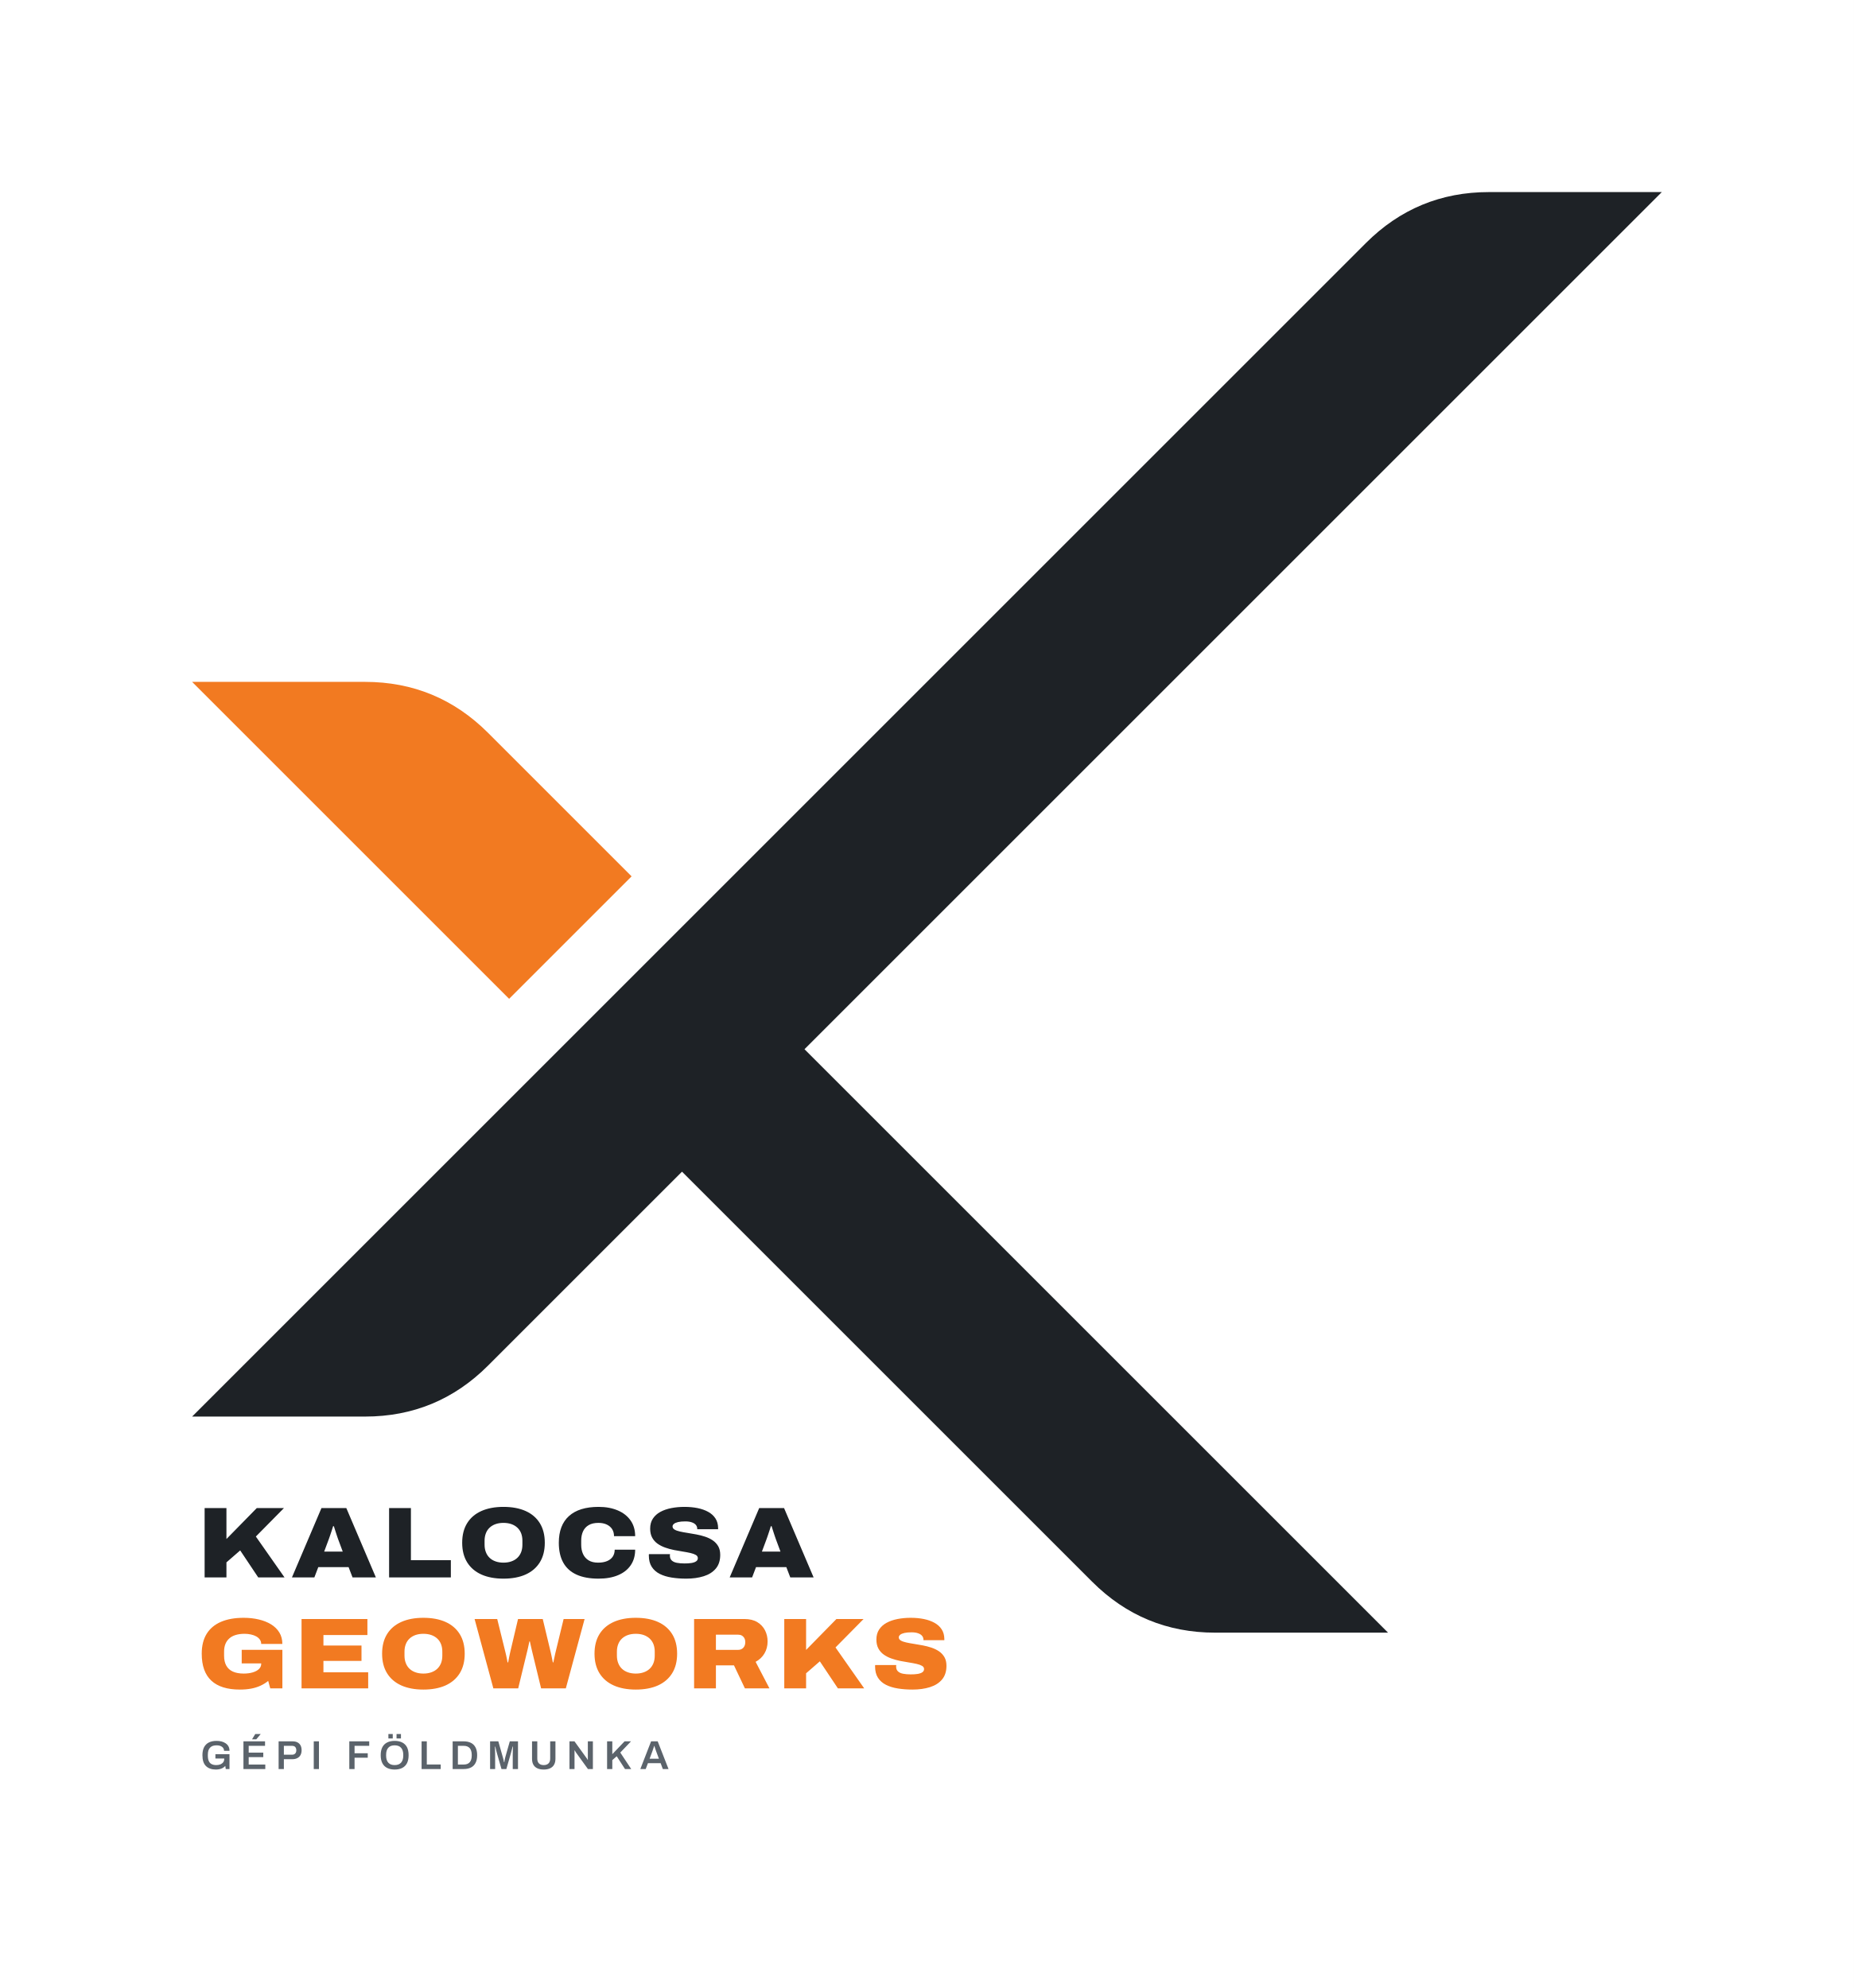
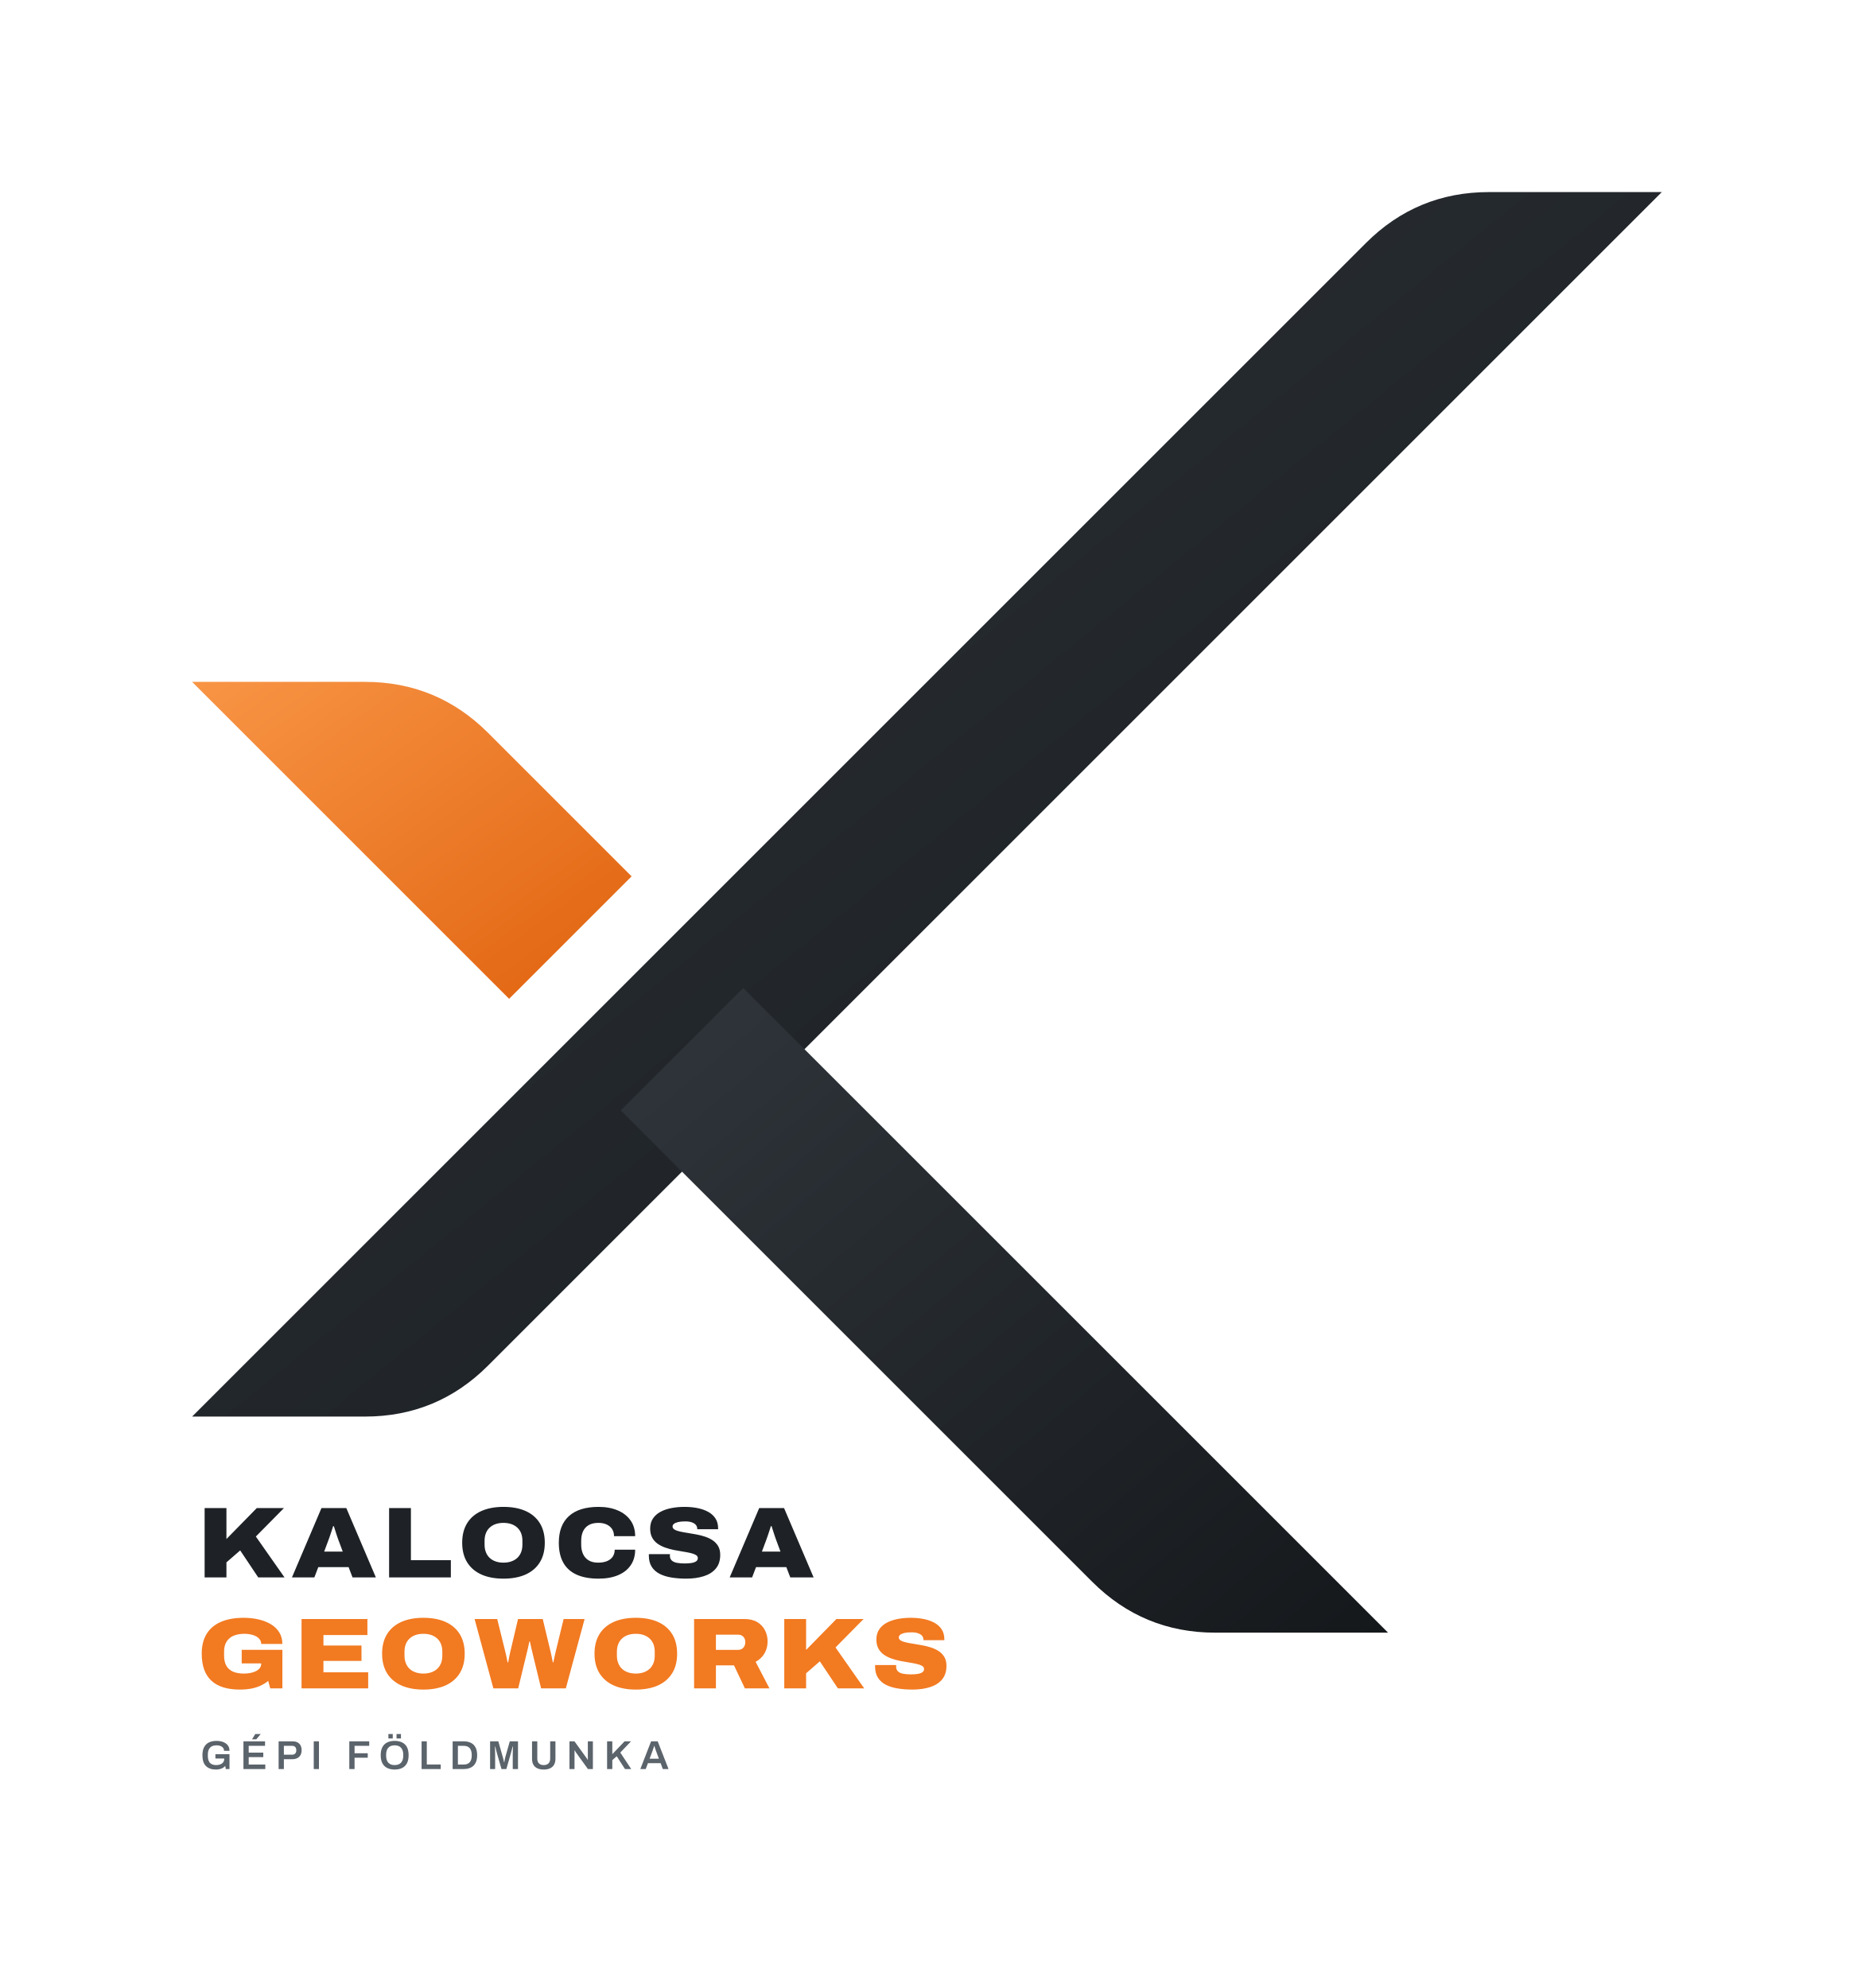
<svg xmlns="http://www.w3.org/2000/svg" viewBox="0 0 386.0 414.0" role="img" aria-label="Kalocsa GeoWorks">
+   <defs>
+     <linearGradient id="kgF27A21" x1="0" y1="0" x2="1" y2="1">
+       <stop offset="0" stop-color="#F89545" />
+       <stop offset="1" stop-color="#E0620E" />
+     </linearGradient>
+     <linearGradient id="kg1E2226" x1="0" y1="0" x2="1" y2="1">
+       <stop offset="0" stop-color="#30363C" />
+       <stop offset="1" stop-color="#15181B" />
+     </linearGradient>
+     <linearGradient id="kgF2F3F4" x1="0" y1="0" x2="1" y2="1">
+       <stop offset="0" stop-color="#FFFFFF" />
+       <stop offset="1" stop-color="#D3D8DD" />
+     </linearGradient>
+   </defs>
  <g transform="translate(40 40)">
    <rect width="386.0" height="414.0" x="-40" y="-40" fill="#FFFFFF" />
    <g transform="translate(0.00 0.00) scale(3.0)">
-       <path d="M0.00 85.00L12.00 85.00Q17.00 85.00 20.54 81.46L102.00 0.00L90.00 0.00Q85.00 0.00 81.46 3.54Z" fill="#1E2226" />
-       <path d="M29.75 63.75L38.25 55.25L83.00 100.00L71.00 100.00Q66.00 100.00 62.46 96.46Z" fill="#1E2226" />
-       <path d="M0.00 34.00L12.00 34.00Q17.00 34.00 20.54 37.54L30.50 47.50L22.00 56.00Z" fill="#F27A21" />
+       <path d="M0.00 85.00L12.00 85.00Q17.00 85.00 20.54 81.46L102.00 0.00L90.00 0.00Q85.00 0.00 81.46 3.54Z" fill="url(#kg1E2226)" />
+       <path d="M29.75 63.75L38.25 55.25L83.00 100.00L71.00 100.00Q66.00 100.00 62.46 96.46Z" fill="url(#kg1E2226)" />
+       <path d="M0.00 34.00L12.00 34.00Q17.00 34.00 20.54 37.54L30.50 47.50L22.00 56.00Z" fill="url(#kgF27A21)" />
    </g>
    <g transform="translate(1 288.5) scale(0.7)">
      <path d="M2.29 0V-20.63H8.78V-11.43L17.8 -20.63H25.88L17.53 -12.17L26.06 0H18.24L12.87 -8.04L8.78 -4.48V0ZM28.26 0 37.04 -20.63H44.44L53.23 0H46.29L45.11 -3.07H36.1L34.93 0ZM37.85 -7.69H43.37L41.98 -11.43Q41.87 -11.73 41.71 -12.21Q41.54 -12.68 41.37 -13.24Q41.19 -13.79 41.02 -14.33Q40.86 -14.86 40.73 -15.25H40.51Q40.35 -14.71 40.12 -14.01Q39.89 -13.32 39.66 -12.63Q39.43 -11.94 39.24 -11.42ZM57.16 0V-20.63H63.65V-5.14H75.53V0ZM91.17 0.36Q87.37 0.36 84.61 -0.87Q81.86 -2.11 80.38 -4.49Q78.9 -6.88 78.9 -10.31Q78.9 -13.77 80.38 -16.15Q81.86 -18.53 84.61 -19.76Q87.37 -20.99 91.17 -20.99Q95.02 -20.99 97.77 -19.76Q100.51 -18.53 101.99 -16.15Q103.47 -13.77 103.47 -10.31Q103.47 -6.88 101.99 -4.49Q100.51 -2.11 97.77 -0.87Q95.02 0.36 91.17 0.36ZM91.18 -4.4Q92.5 -4.4 93.55 -4.78Q94.6 -5.15 95.33 -5.85Q96.06 -6.55 96.44 -7.54Q96.81 -8.52 96.81 -9.72V-10.94Q96.81 -12.13 96.44 -13.12Q96.06 -14.1 95.33 -14.79Q94.6 -15.48 93.55 -15.86Q92.5 -16.23 91.18 -16.23Q89.86 -16.23 88.81 -15.86Q87.76 -15.48 87.04 -14.79Q86.31 -14.1 85.94 -13.12Q85.56 -12.13 85.56 -10.94V-9.72Q85.56 -8.52 85.94 -7.54Q86.31 -6.55 87.04 -5.85Q87.76 -5.15 88.81 -4.78Q89.86 -4.4 91.18 -4.4ZM119.45 0.36Q115.54 0.36 112.91 -0.84Q110.28 -2.04 108.96 -4.41Q107.64 -6.79 107.64 -10.32Q107.64 -15.54 110.66 -18.26Q113.68 -20.99 119.47 -20.99Q122.7 -20.99 125.15 -19.95Q127.6 -18.92 128.98 -16.96Q130.35 -15.01 130.35 -12.27H124.06Q124.06 -13.48 123.5 -14.37Q122.93 -15.25 121.89 -15.74Q120.85 -16.23 119.41 -16.23Q117.65 -16.23 116.52 -15.56Q115.38 -14.89 114.84 -13.7Q114.3 -12.51 114.3 -10.94V-9.7Q114.3 -8.16 114.85 -6.96Q115.4 -5.76 116.51 -5.08Q117.61 -4.4 119.33 -4.4Q120.91 -4.4 122.01 -4.87Q123.1 -5.33 123.68 -6.19Q124.26 -7.06 124.26 -8.25H130.35Q130.35 -5.58 129.04 -3.65Q127.73 -1.71 125.29 -0.68Q122.85 0.36 119.45 0.36ZM145.55 0.36Q143.23 0.36 141.22 0.04Q139.2 -0.28 137.68 -1.04Q136.15 -1.81 135.28 -3.15Q134.42 -4.49 134.42 -6.52Q134.42 -6.59 134.42 -6.7Q134.42 -6.81 134.45 -6.93H140.72Q140.69 -6.81 140.69 -6.7Q140.68 -6.58 140.68 -6.48Q140.68 -5.57 141.22 -5.06Q141.76 -4.54 142.75 -4.35Q143.73 -4.16 145.01 -4.16Q145.55 -4.16 146.12 -4.19Q146.68 -4.22 147.19 -4.31Q147.7 -4.41 148.11 -4.58Q148.52 -4.76 148.76 -5.04Q148.99 -5.32 148.99 -5.73Q148.99 -6.34 148.4 -6.69Q147.8 -7.04 146.79 -7.27Q145.77 -7.5 144.51 -7.7Q143.25 -7.9 141.9 -8.16Q140.55 -8.43 139.29 -8.88Q138.03 -9.32 137.01 -10.04Q136 -10.76 135.4 -11.86Q134.81 -12.96 134.81 -14.53Q134.81 -16.27 135.62 -17.5Q136.43 -18.73 137.84 -19.5Q139.26 -20.27 141.1 -20.63Q142.95 -20.99 145.01 -20.99Q147.11 -20.99 148.91 -20.63Q150.72 -20.26 152.09 -19.5Q153.46 -18.74 154.23 -17.55Q155 -16.36 155.02 -14.71V-14.34H148.81V-14.5Q148.81 -15.1 148.43 -15.59Q148.05 -16.08 147.26 -16.37Q146.47 -16.67 145.25 -16.67Q143.99 -16.67 143.14 -16.48Q142.29 -16.28 141.88 -15.94Q141.47 -15.59 141.47 -15.18Q141.47 -14.59 142.06 -14.24Q142.66 -13.88 143.67 -13.66Q144.69 -13.43 145.95 -13.24Q147.2 -13.04 148.56 -12.79Q149.91 -12.54 151.17 -12.12Q152.43 -11.7 153.45 -11.01Q154.46 -10.31 155.06 -9.27Q155.65 -8.23 155.65 -6.71Q155.65 -4.2 154.34 -2.64Q153.02 -1.07 150.74 -0.36Q148.46 0.36 145.55 0.36ZM158.46 0 167.24 -20.63H174.64L183.43 0H176.49L175.31 -3.07H166.3L165.13 0ZM168.05 -7.69H173.57L172.18 -11.43Q172.07 -11.73 171.91 -12.21Q171.74 -12.68 171.57 -13.24Q171.39 -13.79 171.22 -14.33Q171.06 -14.86 170.93 -15.25H170.71Q170.55 -14.71 170.32 -14.01Q170.09 -13.32 169.86 -12.63Q169.63 -11.94 169.44 -11.42Z" fill="#1E2226" />
      <path transform="translate(0 33)" d="M12.78 0.36Q7.13 0.36 4.28 -2.3Q1.43 -4.96 1.43 -10.31Q1.43 -13.86 2.9 -16.23Q4.37 -18.6 7.17 -19.8Q9.96 -20.99 13.91 -20.99Q16.29 -20.99 18.37 -20.5Q20.45 -20.02 22.04 -19.05Q23.63 -18.08 24.52 -16.62Q25.41 -15.16 25.41 -13.22H19.12Q19.12 -13.94 18.73 -14.5Q18.33 -15.07 17.64 -15.46Q16.95 -15.84 16.06 -16.03Q15.17 -16.23 14.18 -16.23Q12.68 -16.23 11.54 -15.88Q10.39 -15.54 9.63 -14.85Q8.86 -14.17 8.47 -13.19Q8.08 -12.21 8.08 -10.93V-9.7Q8.08 -7.94 8.74 -6.76Q9.39 -5.58 10.69 -4.99Q12 -4.4 13.92 -4.4Q15.38 -4.4 16.56 -4.74Q17.74 -5.08 18.43 -5.73Q19.12 -6.39 19.12 -7.28V-7.42H13.32V-11.47H25.42V0H21.81L21.2 -2.21Q20.15 -1.36 18.88 -0.78Q17.61 -0.2 16.1 0.08Q14.59 0.36 12.78 0.36ZM31.12 0V-20.63H50.71V-15.86H37.63V-12.74H48.95V-8.17H37.63V-4.77H50.94V0ZM67.35 0.36Q63.55 0.36 60.79 -0.87Q58.04 -2.11 56.56 -4.49Q55.08 -6.88 55.08 -10.31Q55.08 -13.77 56.56 -16.15Q58.04 -18.53 60.79 -19.76Q63.55 -20.99 67.35 -20.99Q71.2 -20.99 73.95 -19.76Q76.69 -18.53 78.17 -16.15Q79.65 -13.77 79.65 -10.31Q79.65 -6.88 78.17 -4.49Q76.69 -2.11 73.95 -0.87Q71.2 0.36 67.35 0.36ZM67.36 -4.4Q68.68 -4.4 69.73 -4.78Q70.78 -5.15 71.51 -5.85Q72.24 -6.55 72.62 -7.54Q72.99 -8.52 72.99 -9.72V-10.94Q72.99 -12.13 72.62 -13.12Q72.24 -14.1 71.51 -14.79Q70.78 -15.48 69.73 -15.86Q68.68 -16.23 67.36 -16.23Q66.04 -16.23 64.99 -15.86Q63.94 -15.48 63.22 -14.79Q62.49 -14.1 62.12 -13.12Q61.74 -12.13 61.74 -10.94V-9.72Q61.74 -8.52 62.12 -7.54Q62.49 -6.55 63.22 -5.85Q63.94 -5.15 64.99 -4.78Q66.04 -4.4 67.36 -4.4ZM88.17 0 82.59 -20.63H89.32L91.73 -10.87Q91.85 -10.43 91.97 -9.86Q92.09 -9.28 92.21 -8.71Q92.33 -8.14 92.4 -7.72H92.57Q92.63 -8.03 92.71 -8.45Q92.79 -8.86 92.87 -9.29Q92.95 -9.72 93.05 -10.14Q93.14 -10.56 93.21 -10.87L95.51 -20.63H102.86L105.2 -10.87Q105.3 -10.48 105.42 -9.91Q105.54 -9.35 105.65 -8.76Q105.77 -8.17 105.86 -7.72H106.02Q106.08 -8.05 106.17 -8.46Q106.26 -8.87 106.35 -9.3Q106.43 -9.73 106.53 -10.14Q106.62 -10.54 106.7 -10.87L109.07 -20.63H115.31L109.73 0H102.37L99.67 -11.13Q99.57 -11.57 99.45 -12.09Q99.32 -12.62 99.22 -13.11Q99.11 -13.61 99.04 -13.95H98.88Q98.8 -13.57 98.69 -13.05Q98.58 -12.53 98.47 -12.03Q98.35 -11.52 98.26 -11.13L95.56 0ZM130.53 0.36Q126.73 0.36 123.97 -0.87Q121.22 -2.11 119.74 -4.49Q118.26 -6.88 118.26 -10.31Q118.26 -13.77 119.74 -16.15Q121.22 -18.53 123.97 -19.76Q126.73 -20.99 130.53 -20.99Q134.38 -20.99 137.13 -19.76Q139.87 -18.53 141.35 -16.15Q142.83 -13.77 142.83 -10.31Q142.83 -6.88 141.35 -4.49Q139.87 -2.11 137.13 -0.87Q134.38 0.36 130.53 0.36ZM130.54 -4.4Q131.86 -4.4 132.91 -4.78Q133.96 -5.15 134.69 -5.85Q135.42 -6.55 135.8 -7.54Q136.17 -8.52 136.17 -9.72V-10.94Q136.17 -12.13 135.8 -13.12Q135.42 -14.1 134.69 -14.79Q133.96 -15.48 132.91 -15.86Q131.86 -16.23 130.54 -16.23Q129.22 -16.23 128.17 -15.86Q127.12 -15.48 126.4 -14.79Q125.67 -14.1 125.3 -13.12Q124.92 -12.13 124.92 -10.94V-9.72Q124.92 -8.52 125.3 -7.54Q125.67 -6.55 126.4 -5.85Q127.12 -5.15 128.17 -4.78Q129.22 -4.4 130.54 -4.4ZM147.88 0V-20.63H162.85Q165.14 -20.63 166.67 -19.71Q168.2 -18.78 168.97 -17.27Q169.74 -15.76 169.74 -13.97Q169.74 -11.97 168.81 -10.39Q167.89 -8.82 166.18 -7.89L170.29 0H162.99L159.74 -6.85H154.37V0ZM154.37 -11.45H160.98Q161.91 -11.45 162.51 -12.07Q163.1 -12.7 163.1 -13.75Q163.1 -14.44 162.83 -14.93Q162.56 -15.42 162.09 -15.7Q161.62 -15.97 160.98 -15.97H154.37ZM174.7 0V-20.63H181.19V-11.43L190.21 -20.63H198.29L189.94 -12.17L198.47 0H190.65L185.28 -8.04L181.19 -4.48V0ZM212.84 0.36Q210.52 0.36 208.51 0.04Q206.49 -0.28 204.97 -1.04Q203.44 -1.81 202.57 -3.15Q201.71 -4.49 201.71 -6.52Q201.71 -6.59 201.71 -6.7Q201.71 -6.81 201.74 -6.93H208.01Q207.98 -6.81 207.98 -6.7Q207.97 -6.58 207.97 -6.48Q207.97 -5.57 208.51 -5.06Q209.05 -4.54 210.04 -4.35Q211.02 -4.16 212.3 -4.16Q212.84 -4.16 213.41 -4.19Q213.97 -4.22 214.48 -4.31Q214.99 -4.41 215.4 -4.58Q215.81 -4.76 216.05 -5.04Q216.28 -5.32 216.28 -5.73Q216.28 -6.34 215.69 -6.69Q215.09 -7.04 214.08 -7.27Q213.06 -7.5 211.8 -7.7Q210.54 -7.9 209.19 -8.16Q207.84 -8.43 206.58 -8.88Q205.32 -9.32 204.3 -10.04Q203.29 -10.76 202.69 -11.86Q202.1 -12.96 202.1 -14.53Q202.1 -16.27 202.91 -17.5Q203.72 -18.73 205.13 -19.5Q206.55 -20.27 208.39 -20.63Q210.24 -20.99 212.3 -20.99Q214.4 -20.99 216.2 -20.63Q218.01 -20.26 219.38 -19.5Q220.75 -18.74 221.52 -17.55Q222.29 -16.36 222.31 -14.71V-14.34H216.1V-14.5Q216.1 -15.1 215.72 -15.59Q215.34 -16.08 214.55 -16.37Q213.76 -16.67 212.54 -16.67Q211.28 -16.67 210.43 -16.48Q209.58 -16.28 209.17 -15.94Q208.76 -15.59 208.76 -15.18Q208.76 -14.59 209.35 -14.24Q209.95 -13.88 210.96 -13.66Q211.98 -13.43 213.24 -13.24Q214.49 -13.04 215.85 -12.79Q217.2 -12.54 218.46 -12.12Q219.72 -11.7 220.74 -11.01Q221.75 -10.31 222.35 -9.27Q222.94 -8.23 222.94 -6.71Q222.94 -4.2 221.63 -2.64Q220.31 -1.07 218.03 -0.36Q215.75 0.36 212.84 0.36Z" fill="#F27A21" />
      <path transform="translate(1 57.0) scale(1.25)" d="M3.72 0.12Q2.2 0.12 1.35 -0.71Q0.51 -1.53 0.51 -3.29Q0.51 -4.45 0.91 -5.21Q1.31 -5.96 2.06 -6.33Q2.81 -6.7 3.87 -6.7Q4.5 -6.7 5.06 -6.56Q5.62 -6.41 6.04 -6.12Q6.47 -5.83 6.71 -5.39Q6.95 -4.94 6.95 -4.34H5.66Q5.66 -4.66 5.52 -4.9Q5.39 -5.15 5.14 -5.31Q4.9 -5.48 4.58 -5.56Q4.26 -5.64 3.91 -5.64Q3.38 -5.64 2.98 -5.51Q2.58 -5.37 2.32 -5.08Q2.05 -4.8 1.92 -4.38Q1.8 -3.96 1.8 -3.39V-3.19Q1.8 -2.41 2.02 -1.91Q2.24 -1.41 2.68 -1.18Q3.13 -0.94 3.79 -0.94Q4.36 -0.94 4.79 -1.11Q5.21 -1.29 5.46 -1.62Q5.7 -1.95 5.7 -2.43V-2.5H3.6V-3.53H6.95V0H6.06L5.95 -0.73Q5.66 -0.44 5.34 -0.25Q5.01 -0.07 4.62 0.02Q4.22 0.12 3.72 0.12ZM10.27 0V-6.59H15.41V-5.52H11.52V-3.9H14.99V-2.83H11.52V-1.07H15.47V0ZM12.31 -7.07 13.08 -8.33H14.35L14.36 -8.3L13.32 -7.07ZM18.64 0V-6.59H21.95Q22.68 -6.59 23.15 -6.33Q23.63 -6.07 23.87 -5.6Q24.11 -5.13 24.11 -4.47Q24.11 -3.83 23.86 -3.35Q23.61 -2.87 23.11 -2.61Q22.62 -2.34 21.88 -2.34H19.89V0ZM19.89 -3.41H21.84Q22.32 -3.41 22.58 -3.69Q22.85 -3.97 22.85 -4.47Q22.85 -4.81 22.73 -5.04Q22.62 -5.27 22.4 -5.4Q22.18 -5.52 21.84 -5.52H19.89ZM27 0V-6.59H28.24V0ZM35.46 0V-6.59H40.2V-5.52H36.71V-3.75H39.85V-2.69H36.71V0ZM46.25 0.12Q45.23 0.12 44.48 -0.25Q43.73 -0.62 43.33 -1.38Q42.93 -2.14 42.93 -3.29Q42.93 -4.45 43.33 -5.21Q43.73 -5.96 44.48 -6.33Q45.23 -6.7 46.25 -6.7Q47.29 -6.7 48.03 -6.33Q48.78 -5.96 49.18 -5.21Q49.57 -4.45 49.57 -3.29Q49.57 -2.14 49.18 -1.38Q48.78 -0.62 48.03 -0.25Q47.29 0.12 46.25 0.12ZM46.25 -0.94Q46.75 -0.94 47.13 -1.08Q47.51 -1.23 47.77 -1.51Q48.03 -1.8 48.16 -2.21Q48.3 -2.63 48.3 -3.18V-3.39Q48.3 -3.95 48.16 -4.37Q48.03 -4.79 47.77 -5.07Q47.51 -5.36 47.13 -5.5Q46.75 -5.64 46.25 -5.64Q45.75 -5.64 45.37 -5.5Q45 -5.36 44.74 -5.07Q44.48 -4.79 44.35 -4.37Q44.22 -3.95 44.22 -3.39V-3.18Q44.22 -2.63 44.35 -2.21Q44.48 -1.8 44.74 -1.51Q45 -1.23 45.37 -1.08Q45.75 -0.94 46.25 -0.94ZM44.76 -7.27V-8.33H45.8V-7.27ZM46.7 -7.27V-8.33H47.75V-7.27ZM52.66 0V-6.59H53.9V-1.08H57.21V0ZM60.05 0V-6.59H62.69Q63.69 -6.59 64.4 -6.23Q65.11 -5.88 65.49 -5.15Q65.88 -4.43 65.88 -3.29Q65.88 -2.17 65.49 -1.44Q65.11 -0.71 64.4 -0.36Q63.69 0 62.69 0ZM61.3 -1.07H62.69Q63.15 -1.07 63.5 -1.2Q63.86 -1.33 64.1 -1.6Q64.34 -1.86 64.46 -2.26Q64.59 -2.66 64.59 -3.19V-3.39Q64.59 -3.93 64.46 -4.32Q64.34 -4.72 64.1 -4.99Q63.86 -5.25 63.5 -5.39Q63.15 -5.52 62.69 -5.52H61.3ZM68.96 0V-6.59H70.92L71.96 -2.92Q72.02 -2.73 72.08 -2.49Q72.13 -2.25 72.19 -2.03Q72.24 -1.8 72.27 -1.64H72.35Q72.36 -1.79 72.4 -2Q72.44 -2.21 72.49 -2.45Q72.55 -2.7 72.61 -2.93L73.65 -6.59H75.6V0H74.35V-3.33Q74.35 -3.77 74.36 -4.21Q74.37 -4.66 74.39 -4.97Q74.4 -5.29 74.4 -5.35H74.32Q74.3 -5.26 74.23 -4.97Q74.15 -4.68 74.06 -4.35Q73.98 -4.01 73.91 -3.77L72.83 0H71.67L70.59 -3.76Q70.53 -3.96 70.46 -4.25Q70.39 -4.53 70.32 -4.83Q70.24 -5.13 70.19 -5.35H70.11Q70.12 -5.09 70.13 -4.73Q70.14 -4.37 70.15 -4Q70.16 -3.63 70.16 -3.33V0ZM81.72 0.12Q80.85 0.12 80.23 -0.16Q79.6 -0.44 79.27 -1.01Q78.94 -1.58 78.94 -2.44V-6.59H80.19V-2.48Q80.19 -1.72 80.59 -1.33Q80.99 -0.94 81.72 -0.94Q82.44 -0.94 82.85 -1.33Q83.26 -1.72 83.26 -2.48V-6.59H84.51V-2.44Q84.51 -1.58 84.17 -1.01Q83.84 -0.44 83.21 -0.16Q82.59 0.12 81.72 0.12ZM87.85 0V-6.59H89.04L91.85 -2.7Q91.9 -2.64 91.97 -2.54Q92.04 -2.44 92.09 -2.34Q92.15 -2.25 92.17 -2.19H92.22Q92.22 -2.32 92.22 -2.45Q92.22 -2.57 92.22 -2.7V-6.59H93.42V0H92.24L89.41 -3.92Q89.34 -4.03 89.24 -4.2Q89.14 -4.37 89.1 -4.44H89.05Q89.05 -4.31 89.05 -4.18Q89.05 -4.05 89.05 -3.92V0ZM96.8 0V-6.59H98.04V-3.53L100.96 -6.59H102.49L99.94 -3.92L102.54 0H101.06L99.09 -3.04L98.04 -2.12V0ZM104.71 0 107.27 -6.59H108.84L111.42 0H110.06L109.54 -1.4H106.52L105.99 0ZM106.92 -2.46H109.13L108.47 -4.24Q108.43 -4.34 108.38 -4.49Q108.33 -4.64 108.27 -4.81Q108.21 -4.99 108.15 -5.17Q108.1 -5.36 108.05 -5.5H108Q107.94 -5.31 107.86 -5.06Q107.78 -4.81 107.7 -4.59Q107.63 -4.37 107.58 -4.24Z" fill="#5B636B" />
    </g>
  </g>
</svg>
